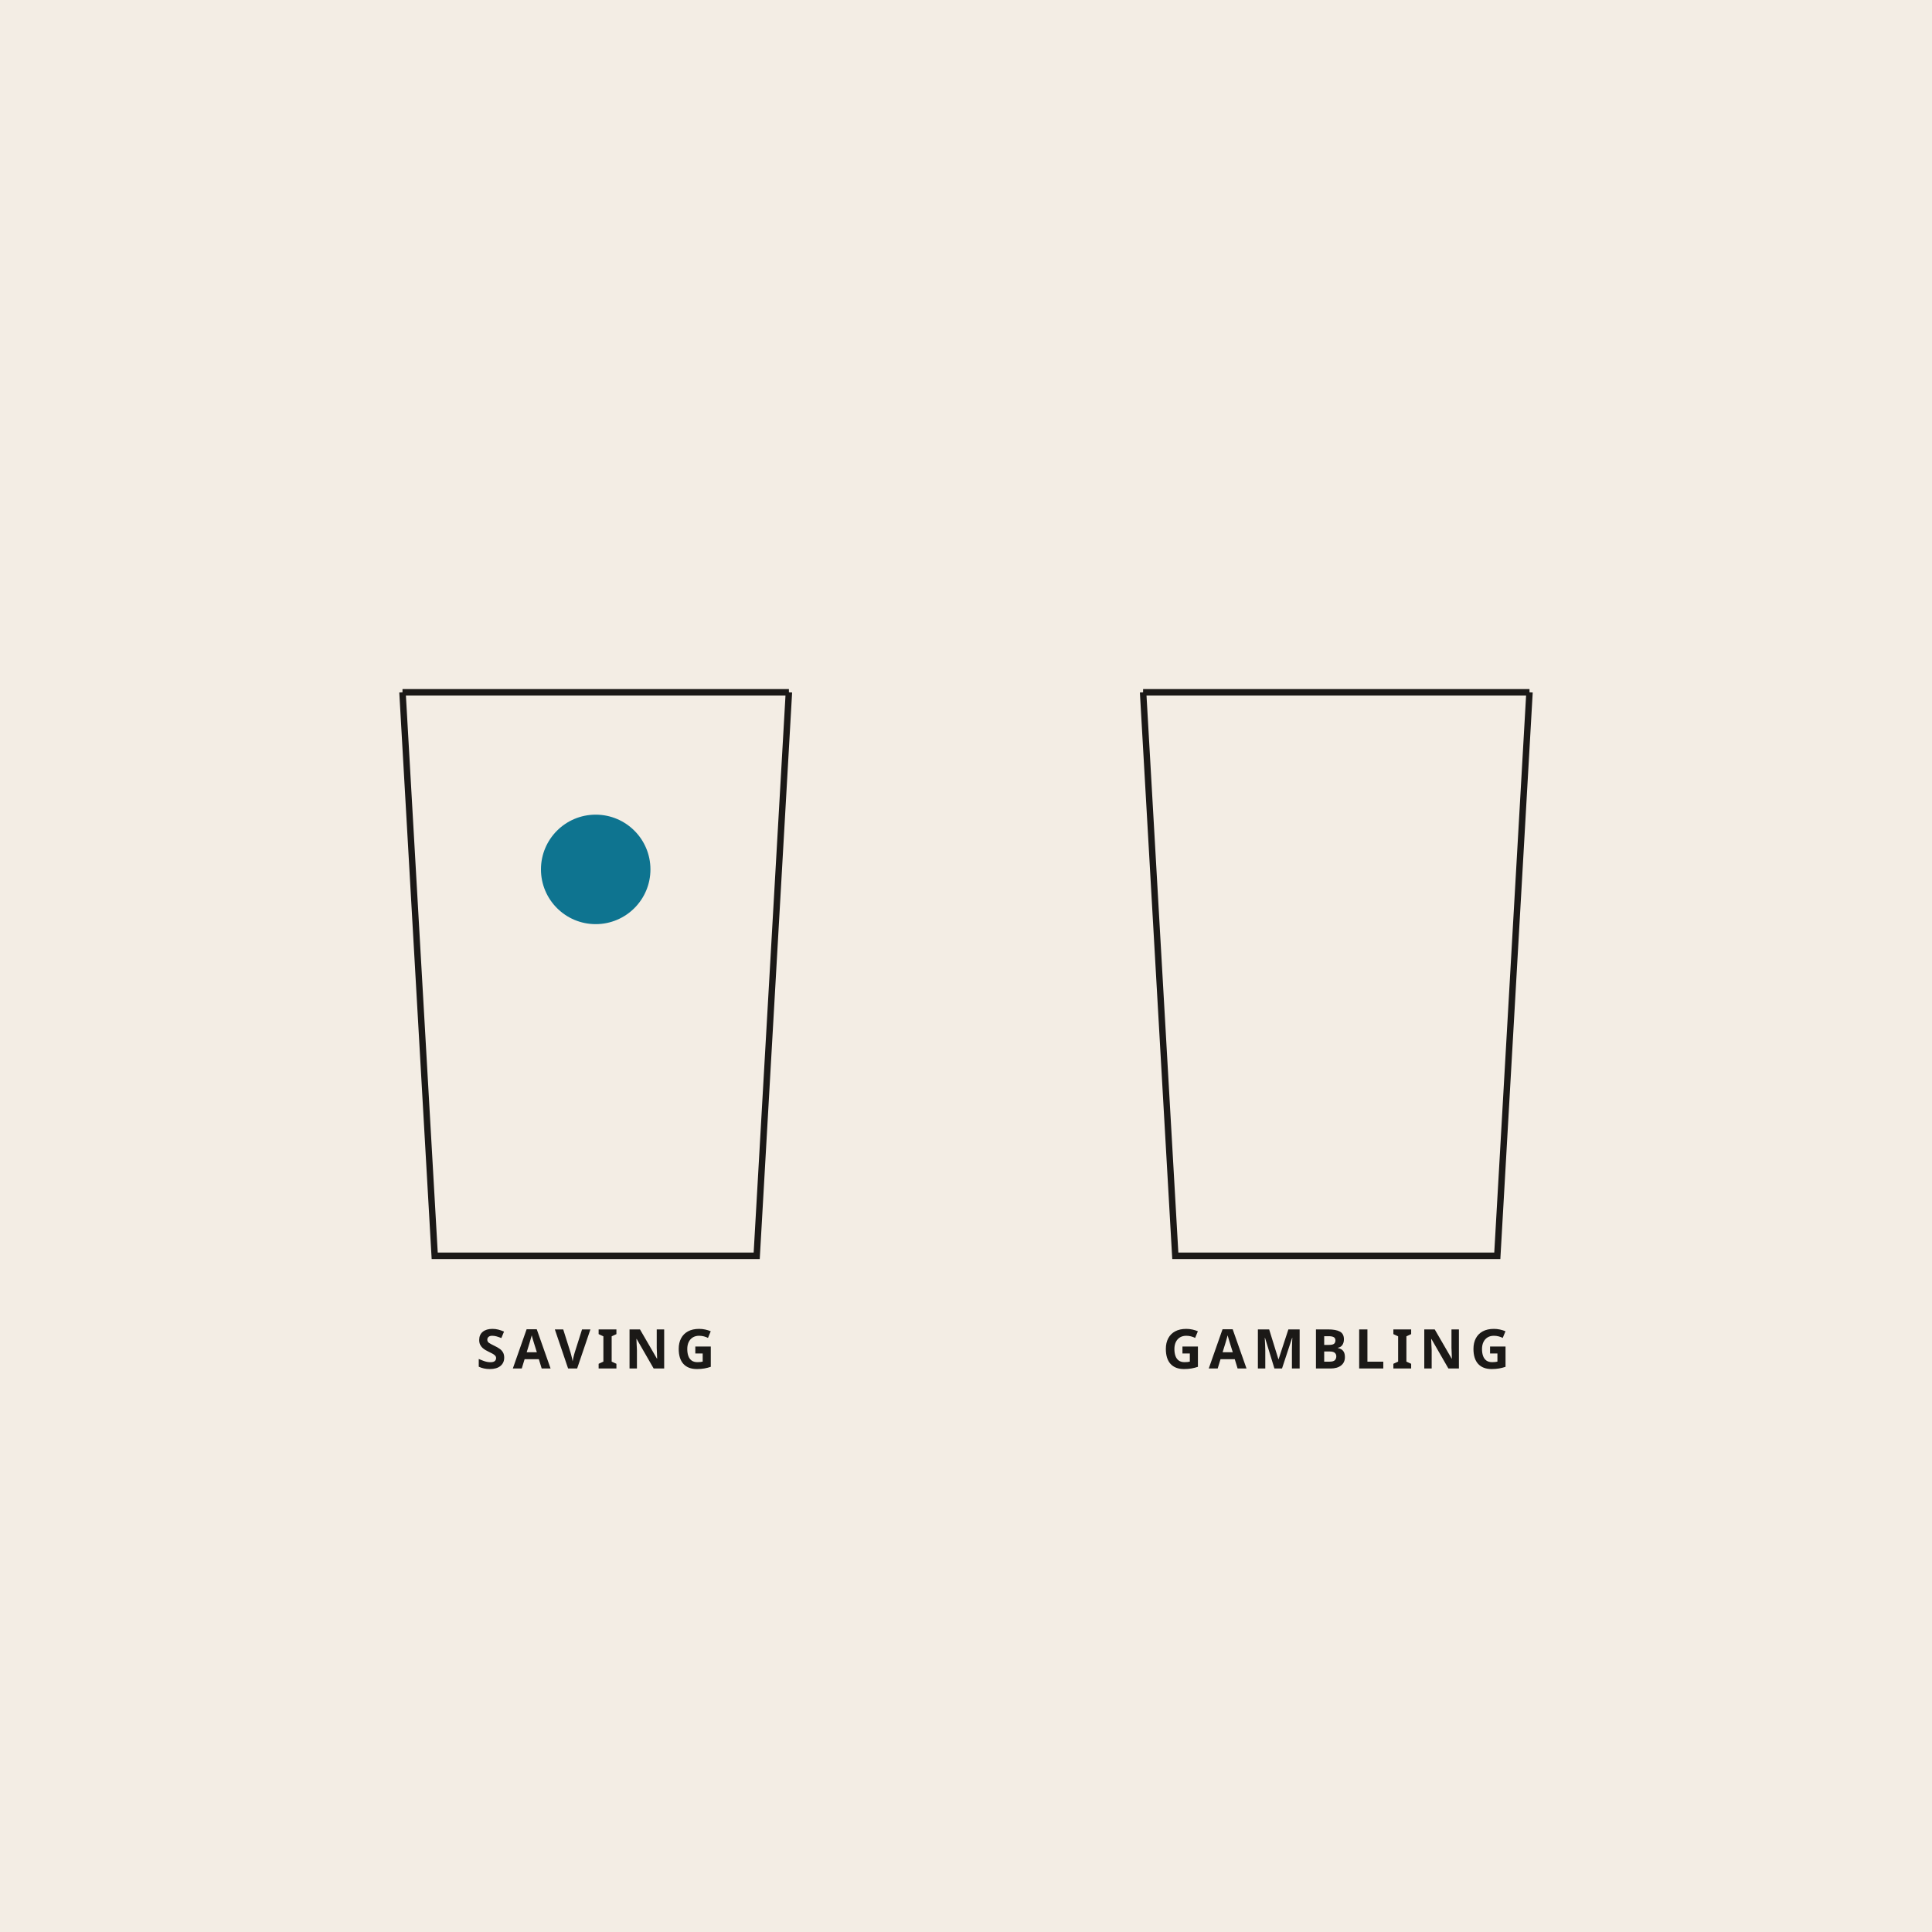
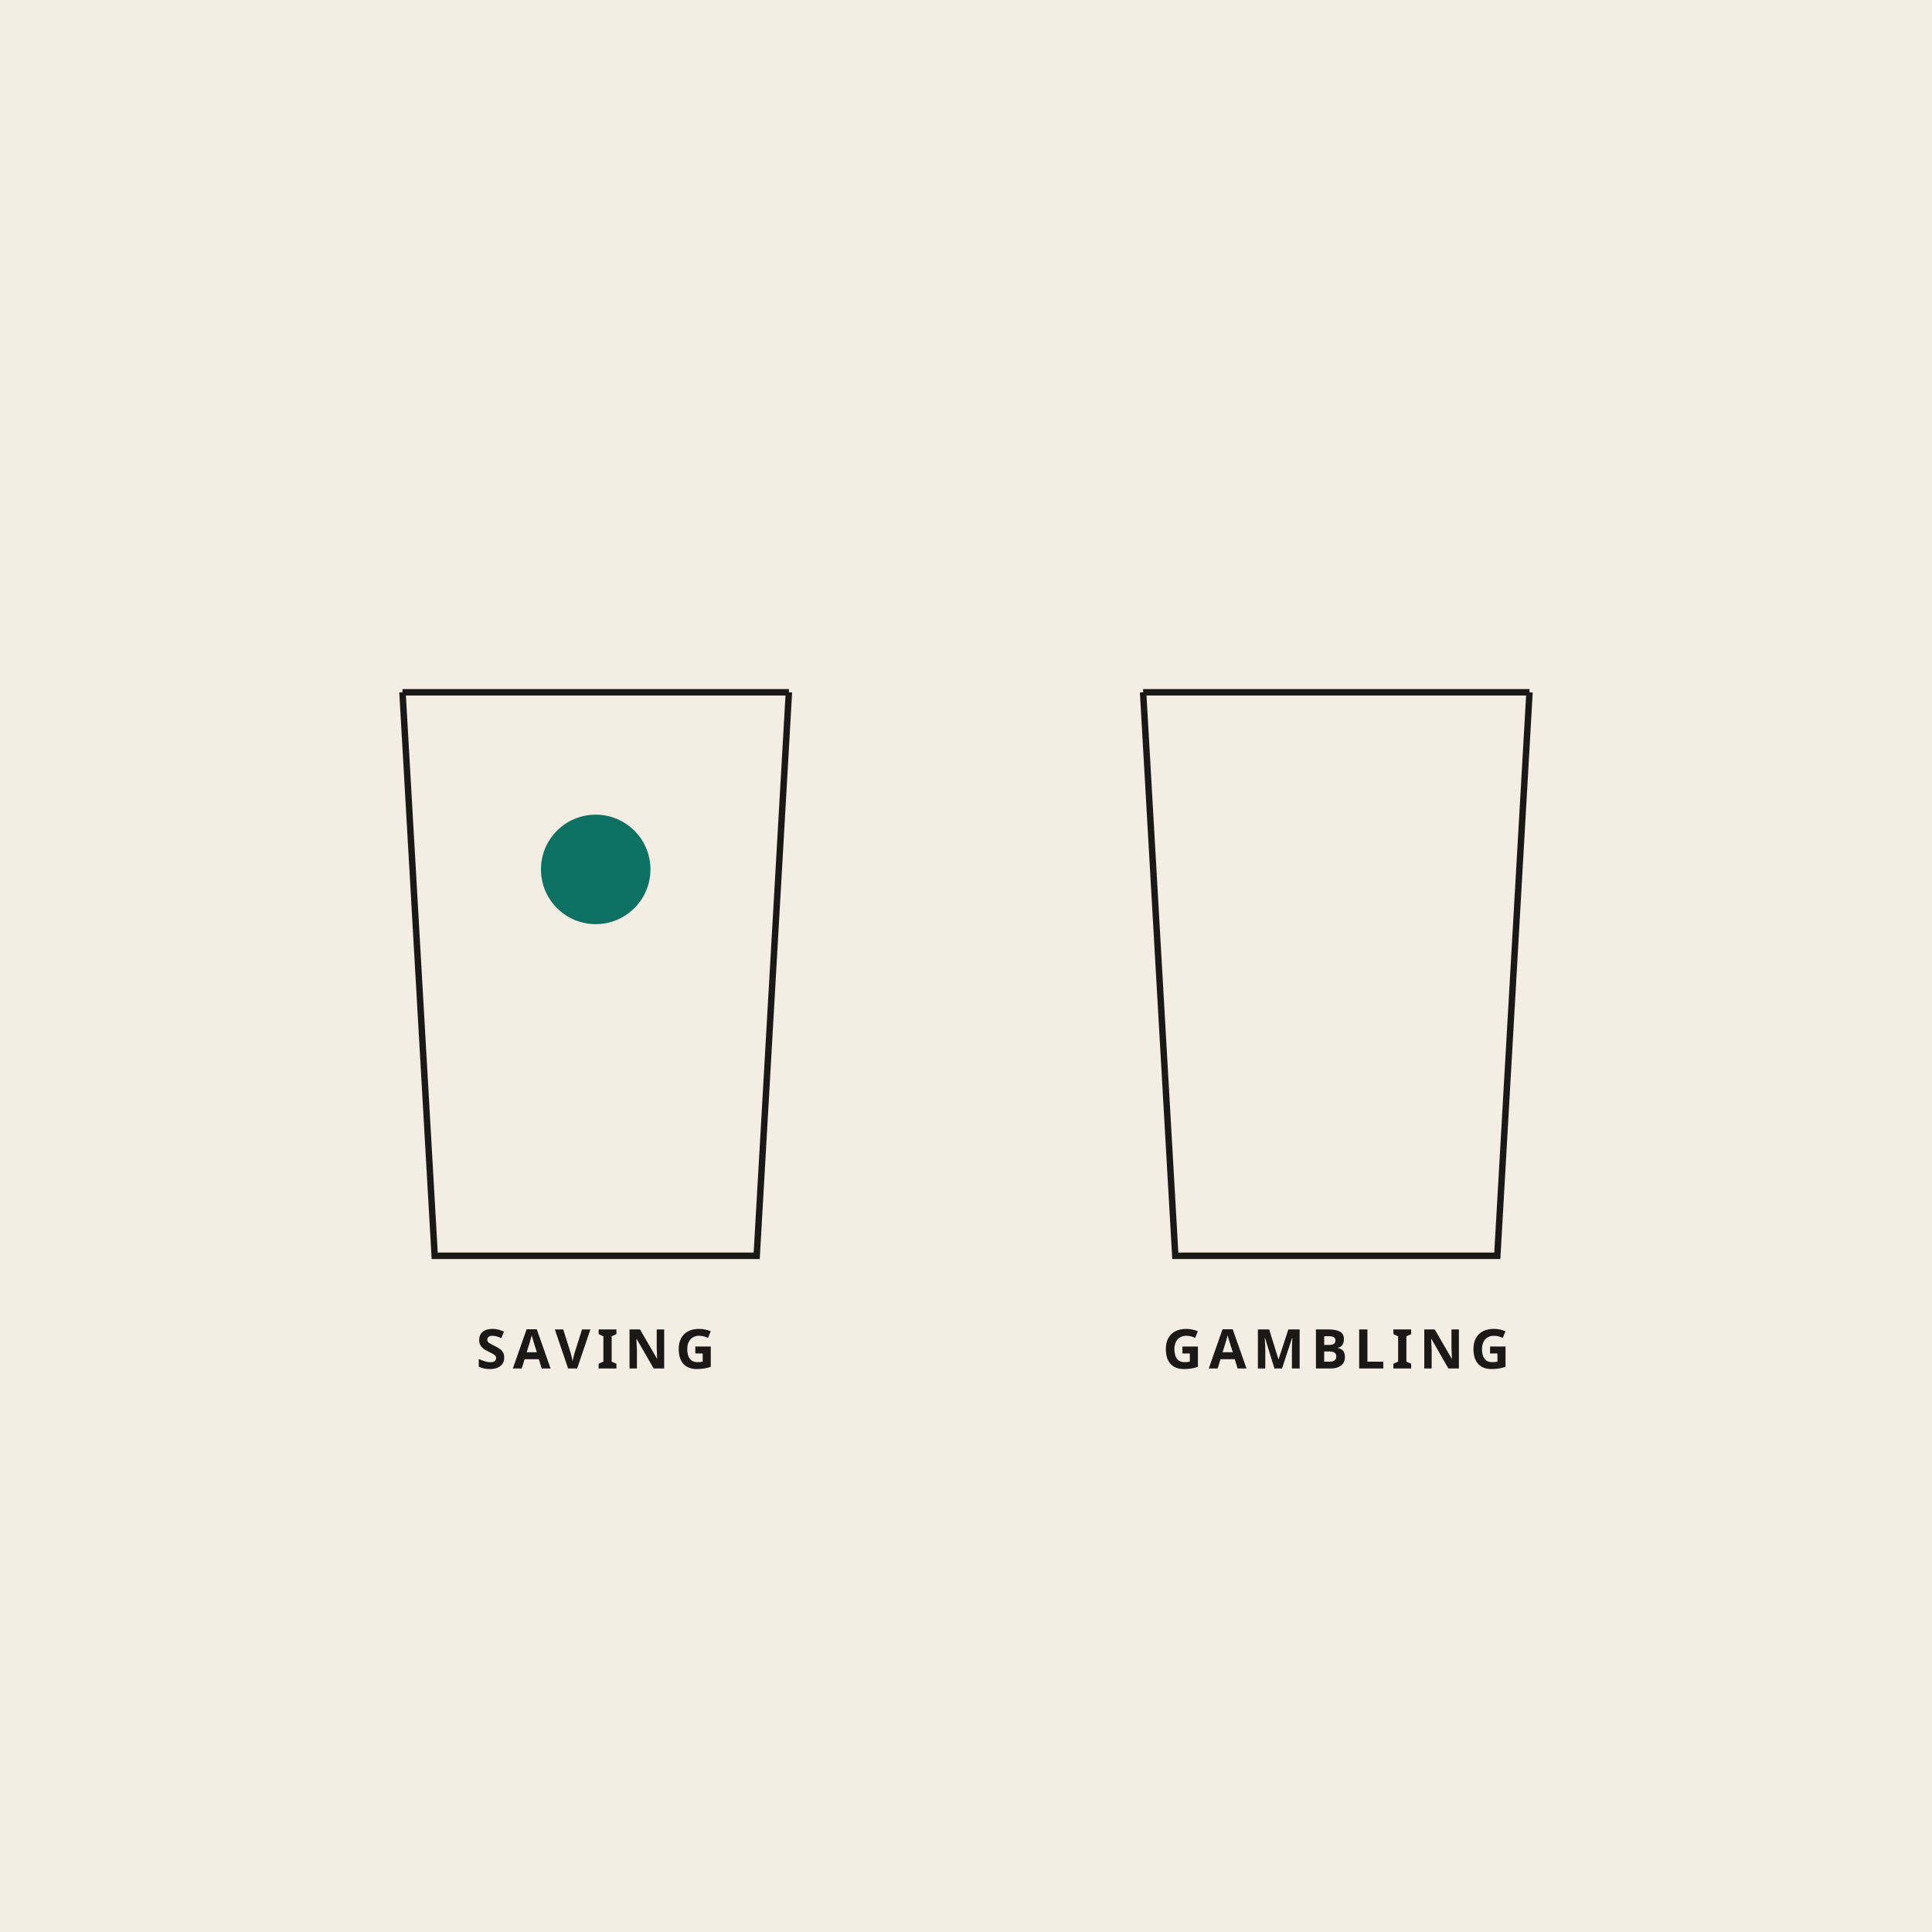
<svg xmlns="http://www.w3.org/2000/svg" width="1200" height="1200" viewBox="0 0 1200 1200" fill="none">
-   <style id="normaltown-theme">.f-bg{fill:#F3EDE4}.s-bg{stroke:#F3EDE4}.f-ink{fill:#1B1917}.s-ink{stroke:#1B1917}.f-ac{fill:#0E7490}.s-ac{stroke:#0E7490}@media (prefers-color-scheme:dark){.f-bg{fill:#141210}.s-bg{stroke:#141210}.f-ink{fill:#F7F3EC}.s-ink{stroke:#F7F3EC}.f-ac{fill:#2DD4FF}.s-ac{stroke:#2DD4FF}}</style>
+   <style id="normaltown-theme">.f-bg{fill:#F3EDE4}.s-bg{stroke:#F3EDE4}.f-ink{fill:#1B1917}.s-ink{stroke:#1B1917}.f-ac{fill:#0E6F63}.s-ac{stroke:#0E6F63}@media (prefers-color-scheme:dark){.f-bg{fill:#141210}.s-bg{stroke:#141210}.f-ink{fill:#F7F3EC}.s-ink{stroke:#F7F3EC}.f-ac{fill:#4FC7B4}.s-ac{stroke:#4FC7B4}}</style>
  <rect class="f-bg" width="1200" height="1200" />
  <path class="s-ink" d="M 250 430 L 270 780 L 470 780 L 490 430" stroke-width="4" fill="none" />
  <line class="s-ink" x1="250" y1="430" x2="490" y2="430" stroke-width="4" />
  <path class="s-ink" d="M 710 430 L 730 780 L 930 780 L 950 430" stroke-width="4" fill="none" />
  <line class="s-ink" x1="710" y1="430" x2="950" y2="430" stroke-width="4" />
  <circle class="f-ac" cx="370" cy="540" r="34" />
  <text class="f-ink" x="370" y="850" font-family="Manrope" font-size="34" font-weight="700" letter-spacing="4" text-anchor="middle">SAVING</text>
  <text class="f-ink" x="830" y="850" font-family="Manrope" font-size="34" font-weight="700" letter-spacing="4" text-anchor="middle">GAMBLING</text>
</svg>
